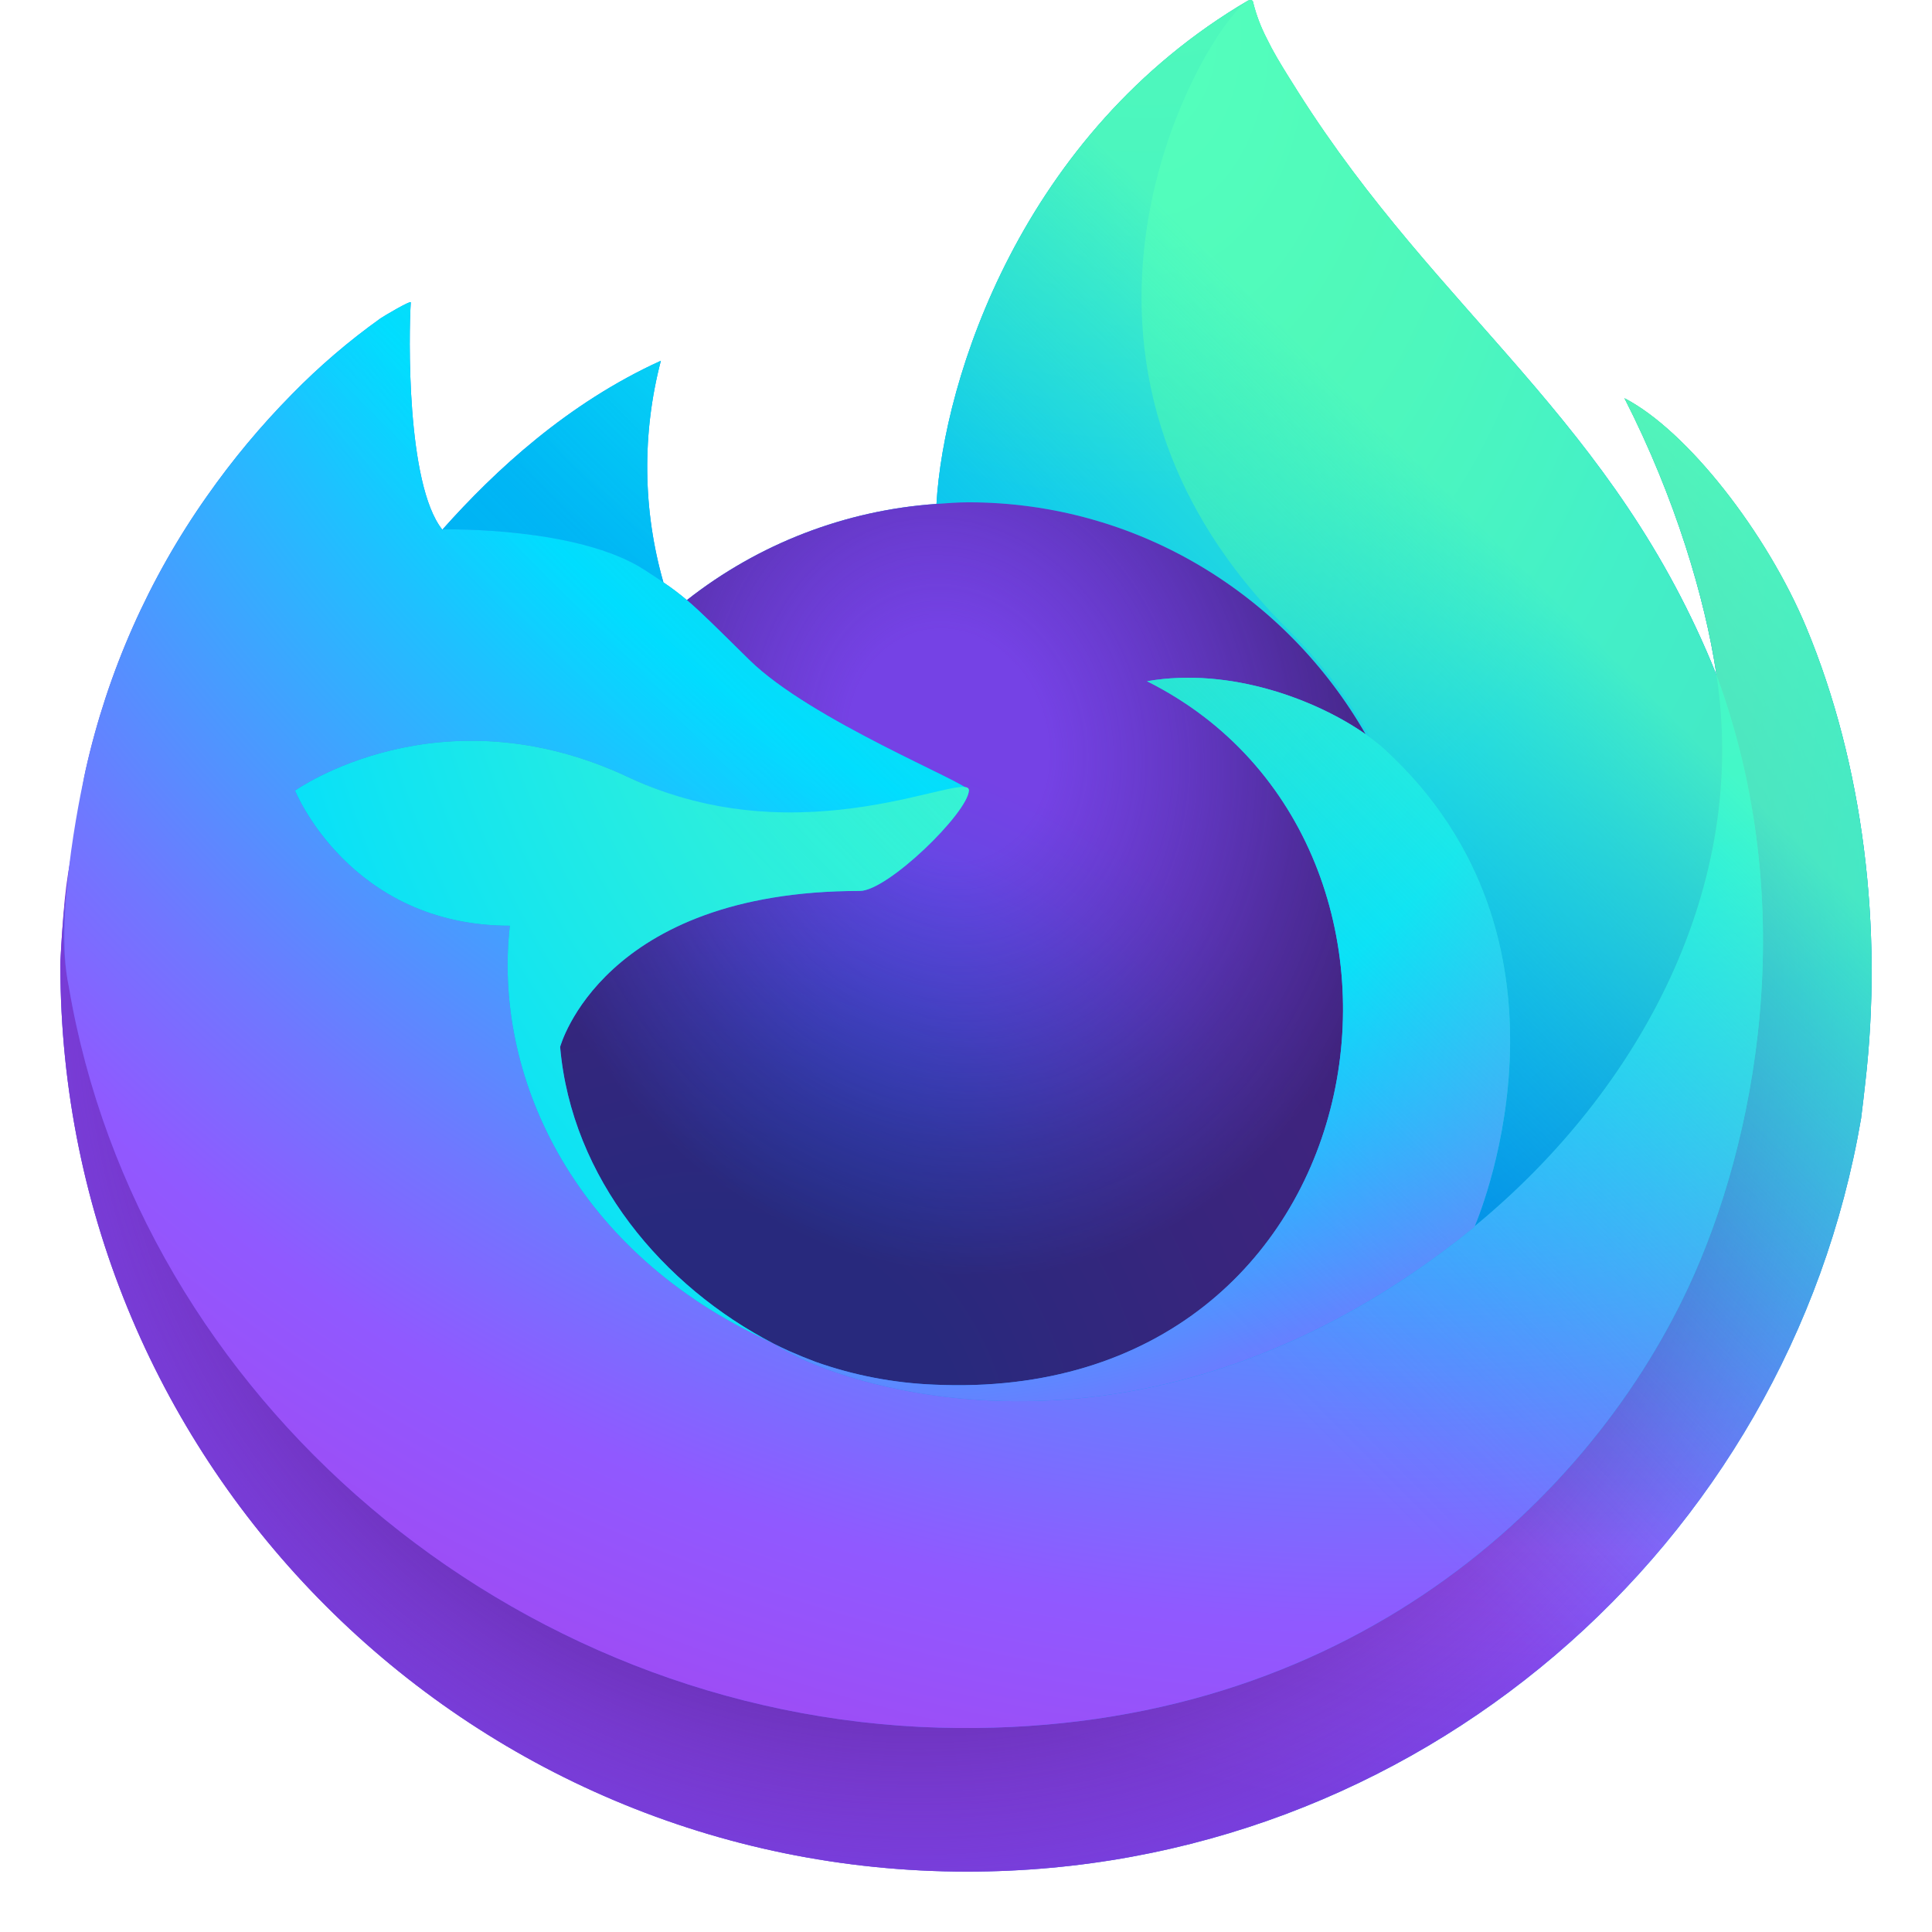
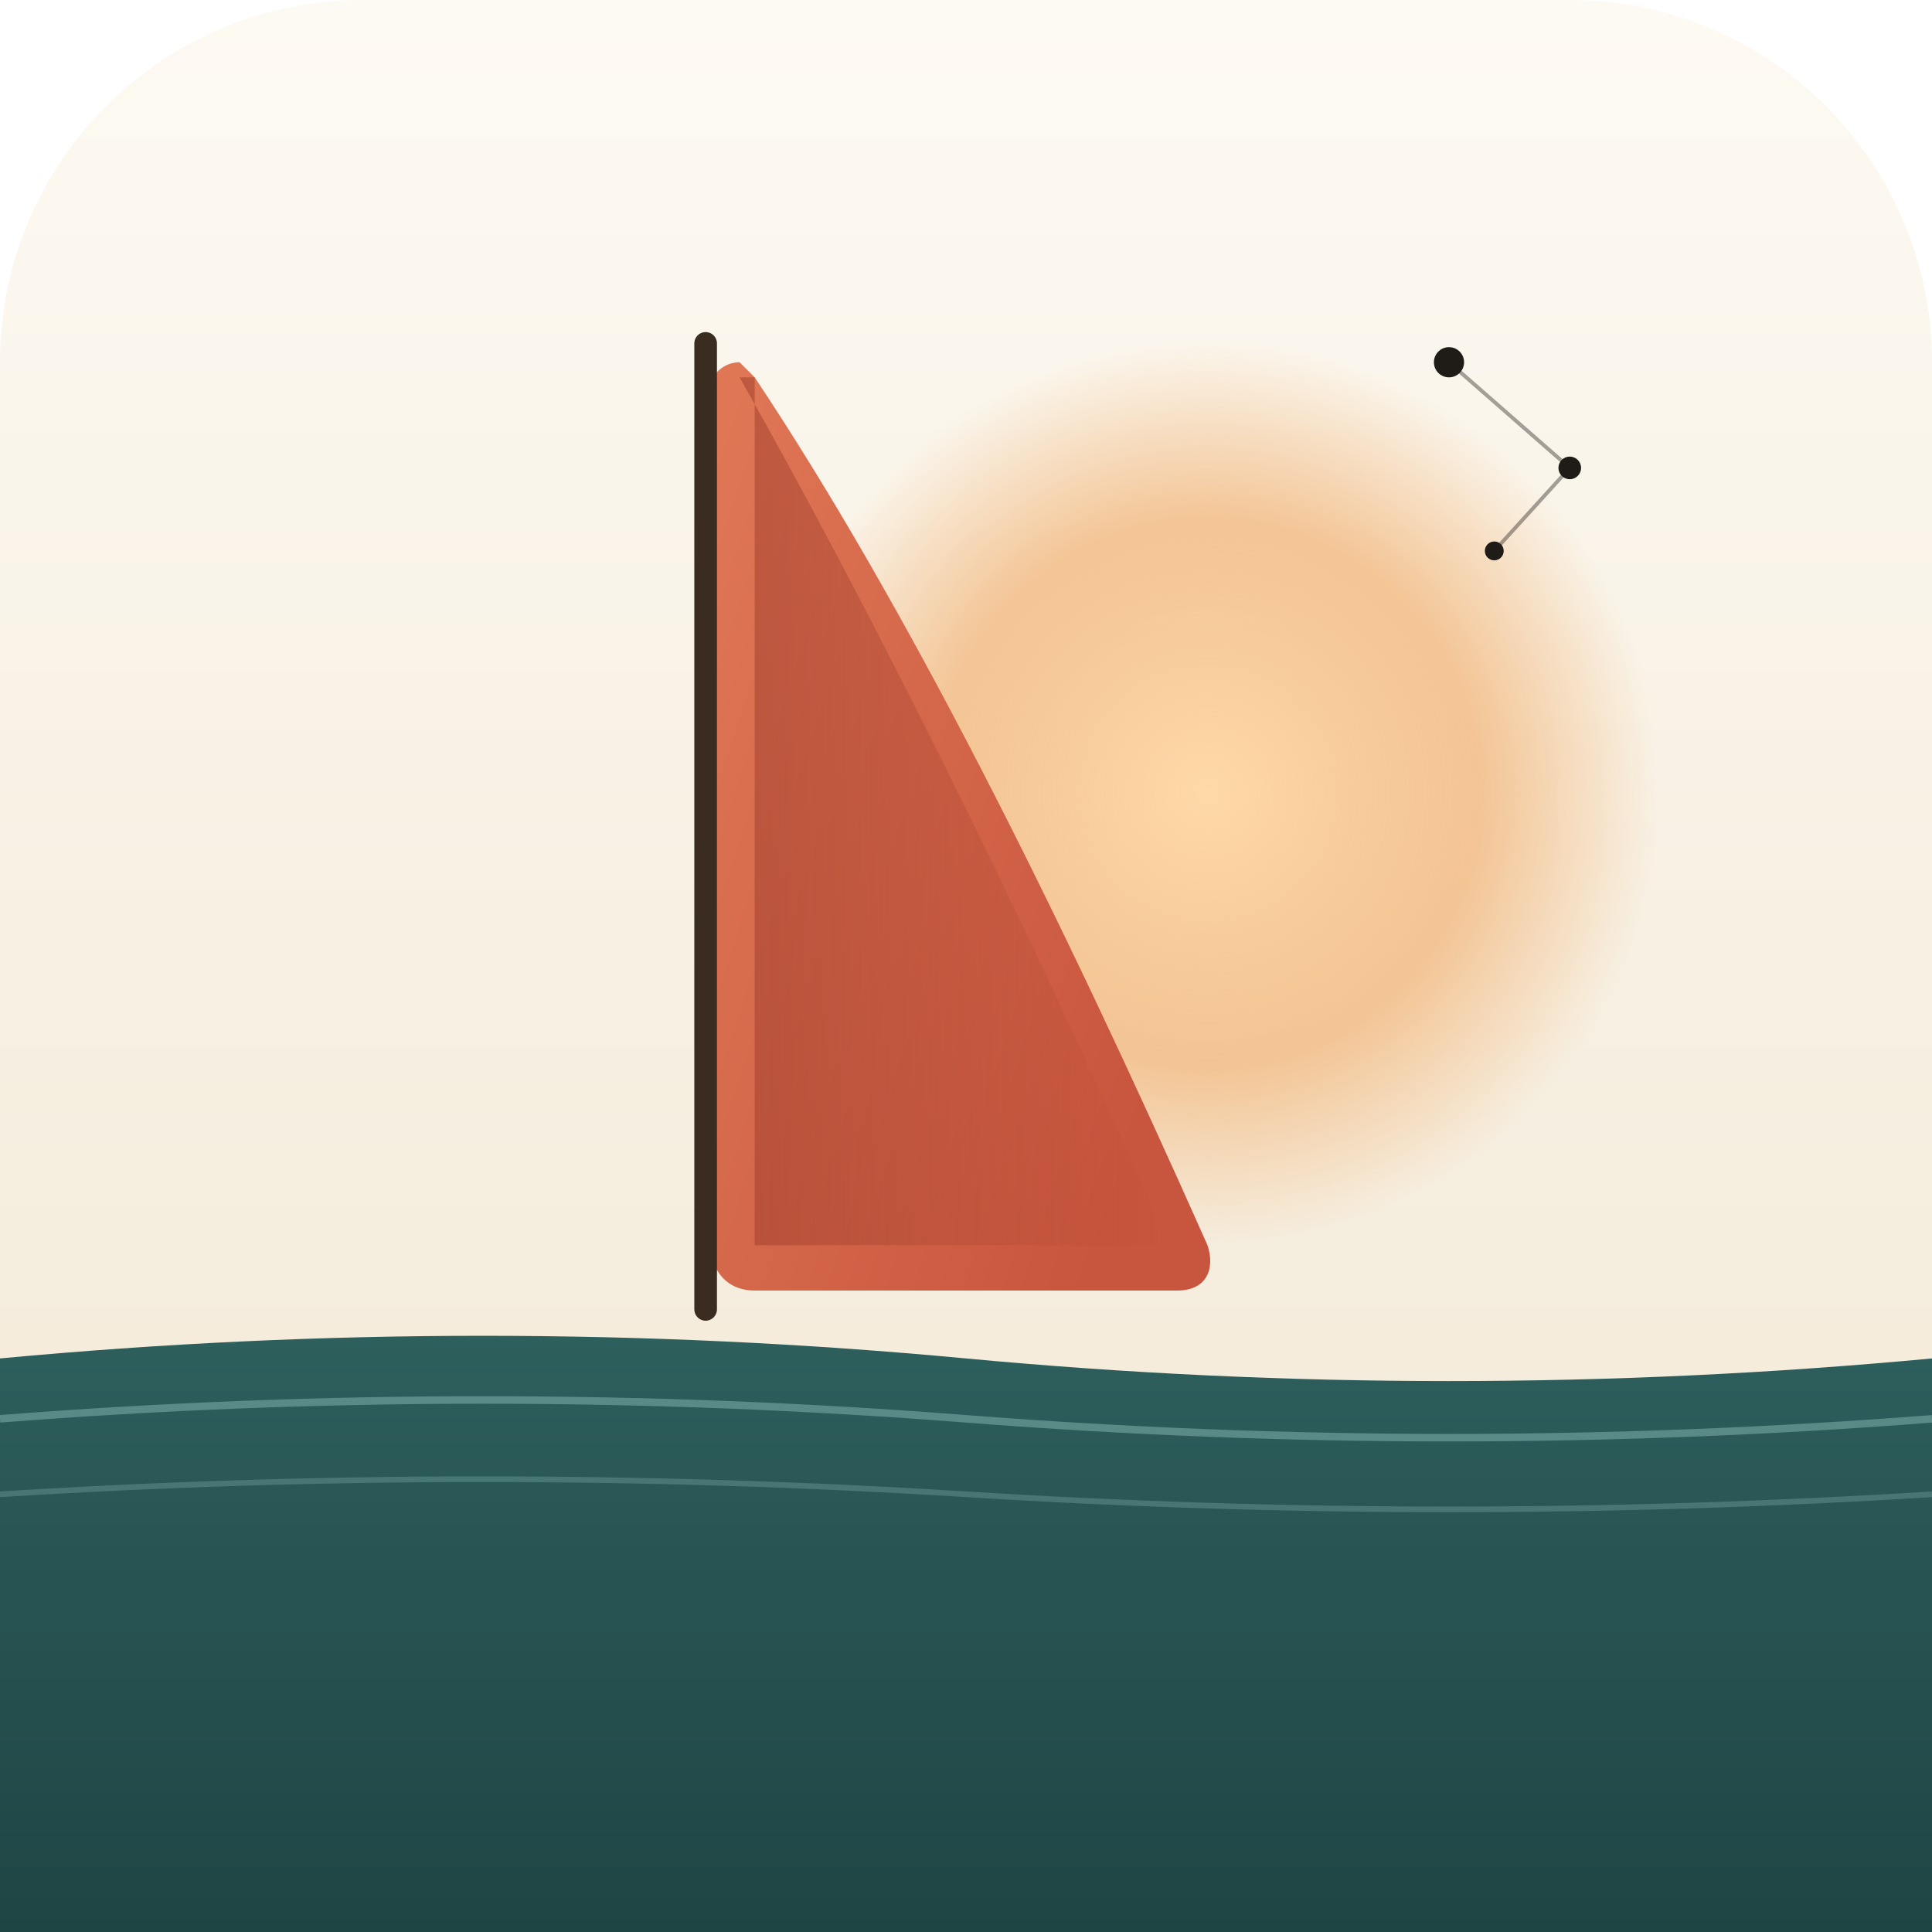
- <svg xmlns="http://www.w3.org/2000/svg" width="512" height="512">
+ <svg xmlns="http://www.w3.org/2000/svg" width="512" height="512" viewBox="0 0 512 512" role="img" aria-label="Vela">
  <defs>
-     <radialGradient id="h" cx="-9235.977" cy="-9835.981" r="118.081" gradientTransform="matrix(6.201 0 0 6.2 57644.994 60908.8)" gradientUnits="userSpaceOnUse">
-       <stop offset=".126" stop-color="#3fe1b0" />
-       <stop offset=".429" stop-color="#0df" />
-       <stop offset=".479" stop-color="#1ec1ff" />
-       <stop offset=".624" stop-color="#7077ff" />
-       <stop offset=".69" stop-color="#9059ff" />
-       <stop offset=".904" stop-color="#b833e1" />
+     <linearGradient id="vela-sky" x1="0" y1="0" x2="0" y2="1">
+       <stop offset="0" stop-color="#FDFAF3" />
+       <stop offset="1" stop-color="#F1E6D2" />
+     </linearGradient>
+     <linearGradient id="vela-sail" x1="0" y1="0" x2="1" y2="0.6">
+       <stop offset="0" stop-color="#E07856" />
+       <stop offset="1" stop-color="#C8553D" />
+     </linearGradient>
+     <linearGradient id="vela-sail-shadow" x1="0" y1="0" x2="1" y2="0">
+       <stop offset="0" stop-color="#9C3B2A" stop-opacity="0.5" />
+       <stop offset="1" stop-color="#9C3B2A" stop-opacity="0" />
+     </linearGradient>
+     <linearGradient id="vela-sea" x1="0" y1="0" x2="0" y2="1">
+       <stop offset="0" stop-color="#2D5F5D" />
+       <stop offset="1" stop-color="#1F4444" />
+     </linearGradient>
+     <radialGradient id="vela-sun" cx="0.5" cy="0.5" r="0.5">
+       <stop offset="0" stop-color="#FFD9A8" />
+       <stop offset="0.6" stop-color="#F2B980" stop-opacity="0.8" />
+       <stop offset="1" stop-color="#F2B980" stop-opacity="0" />
    </radialGradient>
-     <radialGradient id="b" cx="-9227.187" cy="-9815.121" r="80.797" gradientTransform="matrix(6.201 0 0 6.2 57644.994 60908.8)" gradientUnits="userSpaceOnUse">
-       <stop offset=".108" stop-color="#3fe1b0" />
-       <stop offset=".122" stop-color="#3bdcb3" />
-       <stop offset=".254" stop-color="#1bb3d3" />
-       <stop offset=".358" stop-color="#0799e6" />
-       <stop offset=".42" stop-color="#0090ed" />
-       <stop offset=".487" stop-color="#2482f1" />
-       <stop offset=".64" stop-color="#7165fb" />
-       <stop offset=".71" stop-color="#9059ff" />
-       <stop offset=".795" stop-color="#7d49ed" />
-       <stop offset=".86" stop-color="#7542e5" />
-     </radialGradient>
-     <radialGradient id="d" cx="-9246.97" cy="-9833.457" r="58.534" gradientTransform="matrix(6.201 0 0 6.2 57644.994 60908.8)" gradientUnits="userSpaceOnUse">
-       <stop offset=".132" stop-color="#3fe1b0" />
-       <stop offset=".289" stop-color="#28d0c8" />
-       <stop offset=".526" stop-color="#00b3f4" />
-     </radialGradient>
-     <radialGradient id="e" cx="-9265.648" cy="-9760.984" r="38.471" gradientTransform="matrix(6.201 0 0 6.2 57644.994 60908.8)" gradientUnits="userSpaceOnUse">
-       <stop offset=".287" stop-color="#0060df" />
-       <stop offset=".417" stop-color="#2357e1" />
-       <stop offset=".604" stop-color="#4f4ce3" />
-       <stop offset=".748" stop-color="#6b45e4" />
-       <stop offset=".833" stop-color="#7542e5" />
-     </radialGradient>
-     <radialGradient id="f" cx="-9255.62" cy="-9791.546" r="20.397" gradientTransform="matrix(6.027 -1.458 1.708 7.059 72758.651 55821.181)" gradientUnits="userSpaceOnUse">
-       <stop offset=".206" stop-color="#45278d" stop-opacity="0" />
-       <stop offset=".251" stop-color="#44268a" stop-opacity=".055" />
-       <stop offset=".725" stop-color="#371f6f" stop-opacity=".591" />
-       <stop offset=".956" stop-color="#321c64" stop-opacity=".8" />
-     </radialGradient>
-     <radialGradient id="g" cx="-9257.731" cy="-9818.427" r="27.676" gradientTransform="matrix(6.201 0 0 6.2 57644.994 60908.8)" gradientUnits="userSpaceOnUse">
-       <stop offset="0" stop-color="#0df" />
-       <stop offset=".235" stop-color="#00d6fd" />
-       <stop offset=".572" stop-color="#00c3f8" />
-       <stop offset=".792" stop-color="#00b3f4" />
-     </radialGradient>
-     <radialGradient id="c" cx="-9256.711" cy="-9782.089" r="80.797" gradientTransform="matrix(6.201 0 0 6.2 57644.994 60908.8)" gradientUnits="userSpaceOnUse">
-       <stop offset=".3" stop-color="#45278d" />
-       <stop offset=".341" stop-color="#562896" stop-opacity=".787" />
-       <stop offset=".43" stop-color="#782aa9" stop-opacity=".364" />
-       <stop offset=".495" stop-color="#8d2bb5" stop-opacity=".1" />
-       <stop offset=".53" stop-color="#952bb9" stop-opacity="0" />
-     </radialGradient>
-     <radialGradient id="i" cx="-9247.165" cy="-9822.859" r="86.499" gradientTransform="matrix(.649 6.166 -4.046 .426 -33440.427 61207.861)" gradientUnits="userSpaceOnUse">
-       <stop offset="0" stop-color="#54ffbd" />
-       <stop offset=".095" stop-color="#4cf3b8" />
-       <stop offset=".197" stop-color="#3fe1b0" />
-       <stop offset=".257" stop-color="#33d8bd" />
-       <stop offset=".369" stop-color="#12c0e1" />
-       <stop offset=".423" stop-color="#00b3f4" />
-       <stop offset=".737" stop-color="#0060df" />
-     </radialGradient>
-     <radialGradient id="j" cx="-9258.383" cy="-9808.176" r="73.72" gradientTransform="matrix(6.201 0 0 6.2 57644.994 60908.8)" gradientUnits="userSpaceOnUse">
-       <stop offset=".137" stop-color="#3fe1b0" />
-       <stop offset=".435" stop-color="#0df" />
-       <stop offset=".484" stop-color="#1ec1ff" />
-       <stop offset=".622" stop-color="#7077ff" />
-       <stop offset=".685" stop-color="#9059ff" />
-     </radialGradient>
-     <radialGradient id="k" cx="-9238.923" cy="-9803.861" r="80.686" gradientTransform="matrix(6.201 0 0 6.2 57644.994 60908.8)" gradientUnits="userSpaceOnUse">
-       <stop offset=".094" stop-color="#54ffbd" />
-       <stop offset=".242" stop-color="#41f7cc" />
-       <stop offset=".543" stop-color="#0fe3f3" />
-       <stop offset=".626" stop-color="#0df" />
-     </radialGradient>
-     <linearGradient id="a" x1="471.8" y1="127.352" x2="55.983" y2="389.284" gradientUnits="userSpaceOnUse">
-       <stop offset="0" stop-color="#3fe1b0" />
-       <stop offset=".406" stop-color="#00b3f4" />
-       <stop offset=".421" stop-color="#03b0f4" />
-       <stop offset=".818" stop-color="#5561e9" />
-       <stop offset="1" stop-color="#7542e5" />
-     </linearGradient>
-     <linearGradient id="l" x1="442.084" y1="74.772" x2="102.645" y2="414.21" gradientUnits="userSpaceOnUse">
-       <stop offset=".167" stop-color="#54ffbd" stop-opacity=".8" />
-       <stop offset=".236" stop-color="#43f8ca" stop-opacity=".639" />
-       <stop offset=".361" stop-color="#27ede1" stop-opacity=".368" />
-       <stop offset=".466" stop-color="#12e4f1" stop-opacity=".169" />
-       <stop offset=".545" stop-color="#05dffb" stop-opacity=".046" />
-       <stop offset=".589" stop-color="#0df" stop-opacity="0" />
-     </linearGradient>
  </defs>
-   <path d="M478.711 166.353c-10.445-25.124-31.6-52.248-48.212-60.821 13.52 26.505 21.345 53.093 24.335 72.936 0 .039.015.136.047.4C427.706 111.135 381.627 83.823 344 24.355c-1.9-3.007-3.805-6.022-5.661-9.2a73.716 73.716 0 01-2.646-4.972A43.7 43.7 0 01332.1.677a.626.626 0 00-.546-.644.818.818 0 00-.451 0c-.034.012-.084.051-.12.065-.053.021-.12.069-.176.1.027-.036.083-.117.1-.136-60.37 35.356-80.85 100.761-82.732 133.484a120.249 120.249 0 00-66.142 25.488 71.355 71.355 0 00-6.225-4.7 111.338 111.338 0 01-.674-58.732c-24.688 11.241-43.89 29.01-57.85 44.7h-.111c-9.527-12.067-8.855-51.873-8.312-60.184-.114-.515-7.107 3.63-8.023 4.255a175.073 175.073 0 00-23.486 20.12 210.478 210.478 0 00-22.442 26.913c0 .012-.007.026-.011.038 0-.013.007-.026.011-.038a202.838 202.838 0 00-32.247 72.805c-.115.521-.212 1.061-.324 1.586-.452 2.116-2.08 12.7-2.365 15-.022.177-.032.347-.053.524a229.066 229.066 0 00-3.9 33.157c0 .41-.025.816-.025 1.227C16 388.418 123.6 496 256.324 496c118.865 0 217.56-86.288 236.882-199.63.407-3.076.733-6.168 1.092-9.271 4.777-41.21-.53-84.525-15.587-120.746zM201.716 354.447c1.124.537 2.18 1.124 3.334 1.639.048.033.114.07.163.1a126.191 126.191 0 01-3.497-1.739zm55.053-144.93zm198.131-30.59l-.032-.233c.012.085.027.174.04.259z" fill="url(#a)" />
-   <path d="M478.711 166.353c-10.445-25.124-31.6-52.248-48.212-60.821 13.52 26.505 21.345 53.093 24.335 72.936 0-.058.011.048.036.226.012.085.027.174.04.259 22.675 61.47 10.322 123.978-7.479 162.175-27.539 59.1-94.215 119.67-198.576 116.716C136.1 454.651 36.766 370.988 18.223 261.41c-3.379-17.28 0-26.054 1.7-40.084-2.071 10.816-2.86 13.94-3.9 33.157 0 .41-.025.816-.025 1.227C16 388.418 123.6 496 256.324 496c118.865 0 217.56-86.288 236.882-199.63.407-3.076.733-6.168 1.092-9.271 4.777-41.21-.53-84.525-15.587-120.746z" fill="url(#b)" />
-   <path d="M478.711 166.353c-10.445-25.124-31.6-52.248-48.212-60.821 13.52 26.505 21.345 53.093 24.335 72.936 0-.058.011.048.036.226.012.085.027.174.04.259 22.675 61.47 10.322 123.978-7.479 162.175-27.539 59.1-94.215 119.67-198.576 116.716C136.1 454.651 36.766 370.988 18.223 261.41c-3.379-17.28 0-26.054 1.7-40.084-2.071 10.816-2.86 13.94-3.9 33.157 0 .41-.025.816-.025 1.227C16 388.418 123.6 496 256.324 496c118.865 0 217.56-86.288 236.882-199.63.407-3.076.733-6.168 1.092-9.271 4.777-41.21-.53-84.525-15.587-120.746z" fill="url(#c)" />
-   <path d="M361.922 194.6c.524.368 1 .734 1.493 1.1a130.706 130.706 0 00-22.31-29.112C266.4 91.892 321.516 4.626 330.811.194c.027-.036.083-.117.1-.136-60.37 35.356-80.85 100.761-82.732 133.484 2.8-.194 5.592-.429 8.442-.429 45.051 0 84.289 24.77 105.301 61.487z" fill="url(#d)" />
-   <path d="M256.772 209.514c-.393 5.978-21.514 26.593-28.9 26.593-68.339 0-79.432 41.335-79.432 41.335 3.027 34.81 27.261 63.475 56.611 78.643 1.339.692 2.694 1.317 4.05 1.935a132.768 132.768 0 007.059 2.886 106.743 106.743 0 0031.271 6.031c119.78 5.618 142.986-143.194 56.545-186.408 22.137-3.85 45.115 5.053 57.947 14.067-21.012-36.714-60.25-61.484-105.3-61.484-2.85 0-5.641.235-8.442.429a120.249 120.249 0 00-66.142 25.488c3.664 3.1 7.8 7.244 16.514 15.828 16.302 16.067 58.13 32.705 58.219 34.657z" fill="url(#e)" />
-   <path d="M256.772 209.514c-.393 5.978-21.514 26.593-28.9 26.593-68.339 0-79.432 41.335-79.432 41.335 3.027 34.81 27.261 63.475 56.611 78.643 1.339.692 2.694 1.317 4.05 1.935a132.768 132.768 0 007.059 2.886 106.743 106.743 0 0031.271 6.031c119.78 5.618 142.986-143.194 56.545-186.408 22.137-3.85 45.115 5.053 57.947 14.067-21.012-36.714-60.25-61.484-105.3-61.484-2.85 0-5.641.235-8.442.429a120.249 120.249 0 00-66.142 25.488c3.664 3.1 7.8 7.244 16.514 15.828 16.302 16.067 58.13 32.705 58.219 34.657z" fill="url(#f)" />
-   <path d="M170.829 151.036a244.042 244.042 0 014.981 3.3 111.338 111.338 0 01-.674-58.732c-24.688 11.241-43.89 29.01-57.85 44.7 1.155-.033 36.014-.66 53.543 10.732z" fill="url(#g)" />
-   <path d="M18.223 261.41C36.766 370.988 136.1 454.651 248.855 457.844c104.361 2.954 171.037-57.62 198.576-116.716 17.8-38.2 30.154-100.7 7.479-162.175l-.008-.026-.032-.233c-.025-.178-.04-.284-.036-.226 0 .039.015.136.047.4 8.524 55.661-19.79 109.584-64.051 146.044l-.133.313c-86.245 70.223-168.774 42.368-185.484 30.966a144.108 144.108 0 01-3.5-1.743c-50.282-24.029-71.054-69.838-66.6-109.124-42.457 0-56.934-35.809-56.934-35.809s38.119-27.179 88.358-3.541c46.53 21.893 90.228 3.543 90.233 3.541-.089-1.952-41.917-18.59-58.223-34.656-8.713-8.584-12.85-12.723-16.514-15.828a71.355 71.355 0 00-6.225-4.7 282.929 282.929 0 00-4.981-3.3c-17.528-11.392-52.388-10.765-53.543-10.735h-.111c-9.527-12.067-8.855-51.873-8.312-60.184-.114-.515-7.107 3.63-8.023 4.255a175.073 175.073 0 00-23.486 20.12 210.478 210.478 0 00-22.442 26.919c0 .012-.007.026-.011.038 0-.013.007-.026.011-.038a202.838 202.838 0 00-32.247 72.805c-.115.521-8.65 37.842-4.44 57.199z" fill="url(#h)" />
-   <path d="M341.105 166.587a130.706 130.706 0 0122.31 29.112c1.323.994 2.559 1.985 3.608 2.952 54.482 50.2 25.936 121.2 23.807 126.26 44.261-36.46 72.575-90.383 64.051-146.044C427.706 111.135 381.627 83.823 344 24.355c-1.9-3.007-3.805-6.022-5.661-9.2a73.716 73.716 0 01-2.646-4.972A43.7 43.7 0 01332.1.677a.626.626 0 00-.546-.644.818.818 0 00-.451 0c-.034.012-.084.051-.12.065-.053.021-.12.069-.176.1-9.291 4.428-64.407 91.694 10.298 166.389z" fill="url(#i)" />
-   <path d="M367.023 198.651c-1.049-.967-2.285-1.958-3.608-2.952-.489-.368-.969-.734-1.493-1.1-12.832-9.014-35.81-17.917-57.947-14.067 86.441 43.214 63.235 192.026-56.545 186.408a106.743 106.743 0 01-31.271-6.031 134.51 134.51 0 01-7.059-2.886c-1.356-.618-2.711-1.243-4.05-1.935.048.033.114.07.163.1 16.71 11.4 99.239 39.257 185.484-30.966l.133-.313c2.129-5.054 30.675-76.057-23.807-126.258z" fill="url(#j)" />
-   <path d="M148.439 277.443s11.093-41.335 79.432-41.335c7.388 0 28.509-20.615 28.9-26.593s-43.7 18.352-90.233-3.541c-50.239-23.638-88.358 3.541-88.358 3.541s14.477 35.809 56.934 35.809c-4.453 39.286 16.319 85.1 66.6 109.124 1.124.537 2.18 1.124 3.334 1.639-29.348-15.169-53.582-43.834-56.609-78.644z" fill="url(#k)" />
-   <path d="M478.711 166.353c-10.445-25.124-31.6-52.248-48.212-60.821 13.52 26.505 21.345 53.093 24.335 72.936 0 .039.015.136.047.4C427.706 111.135 381.627 83.823 344 24.355c-1.9-3.007-3.805-6.022-5.661-9.2a73.716 73.716 0 01-2.646-4.972A43.7 43.7 0 01332.1.677a.626.626 0 00-.546-.644.818.818 0 00-.451 0c-.034.012-.084.051-.12.065-.053.021-.12.069-.176.1.027-.036.083-.117.1-.136-60.37 35.356-80.85 100.761-82.732 133.484 2.8-.194 5.592-.429 8.442-.429 45.053 0 84.291 24.77 105.3 61.484-12.832-9.014-35.81-17.917-57.947-14.067 86.441 43.214 63.235 192.026-56.545 186.408a106.743 106.743 0 01-31.271-6.031 134.51 134.51 0 01-7.059-2.886c-1.356-.618-2.711-1.243-4.05-1.935.048.033.114.07.163.1a144.108 144.108 0 01-3.5-1.743c1.124.537 2.18 1.124 3.334 1.639-29.35-15.168-53.584-43.833-56.611-78.643 0 0 11.093-41.335 79.432-41.335 7.388 0 28.509-20.615 28.9-26.593-.089-1.952-41.917-18.59-58.223-34.656-8.713-8.584-12.85-12.723-16.514-15.828a71.355 71.355 0 00-6.225-4.7 111.338 111.338 0 01-.674-58.732c-24.688 11.241-43.89 29.01-57.85 44.7h-.111c-9.527-12.067-8.855-51.873-8.312-60.184-.114-.515-7.107 3.63-8.023 4.255a175.073 175.073 0 00-23.486 20.12 210.478 210.478 0 00-22.435 26.916c0 .012-.007.026-.011.038 0-.013.007-.026.011-.038a202.838 202.838 0 00-32.247 72.805c-.115.521-.212 1.061-.324 1.586-.452 2.116-2.486 12.853-2.77 15.156-.022.177.021-.176 0 0a279.565 279.565 0 00-3.544 33.53c0 .41-.025.816-.025 1.227C16 388.418 123.6 496 256.324 496c118.865 0 217.56-86.288 236.882-199.63.407-3.076.733-6.168 1.092-9.271 4.777-41.21-.53-84.525-15.587-120.746zm-23.841 12.341c.012.085.027.174.04.259l-.008-.026-.032-.233z" fill="url(#l)" />
+   <rect width="512" height="512" rx="96" fill="url(#vela-sky)" />
+   <circle cx="320" cy="210" r="120" fill="url(#vela-sun)" />
+   <path d="M 196 96 C 196 96 196 96 200 100            C 240 160 280 240 320 330            C 322 336 320 342 312 342            L 200 342            C 192 342 188 336 188 328            L 188 104            C 188 99 192 96 196 96 Z" fill="url(#vela-sail)" />
+   <path d="M 196 100 C 230 160 270 240 310 330 L 200 330 L 200 100 Z" fill="url(#vela-sail-shadow)" />
+   <rect x="184" y="88" width="6" height="262" rx="3" fill="#3A2C20" />
+   <path d="M 0 360 Q 128 348 256 360 T 512 360 L 512 512 L 0 512 Z" fill="url(#vela-sea)" />
+   <path d="M 0 376 Q 128 366 256 376 T 512 376" stroke="#7FB0AC" stroke-width="2" fill="none" opacity="0.55" />
+   <path d="M 0 396 Q 128 388 256 396 T 512 396" stroke="#7FB0AC" stroke-width="1.5" fill="none" opacity="0.35" />
+   <g fill="#1F1B16">
+     <circle cx="384" cy="96" r="4" />
+     <circle cx="416" cy="124" r="3" />
+     <circle cx="396" cy="146" r="2.5" />
+   </g>
+   <g stroke="#1F1B16" stroke-width="1" opacity="0.4">
+     <line x1="384" y1="96" x2="416" y2="124" />
+     <line x1="416" y1="124" x2="396" y2="146" />
+   </g>
</svg>
